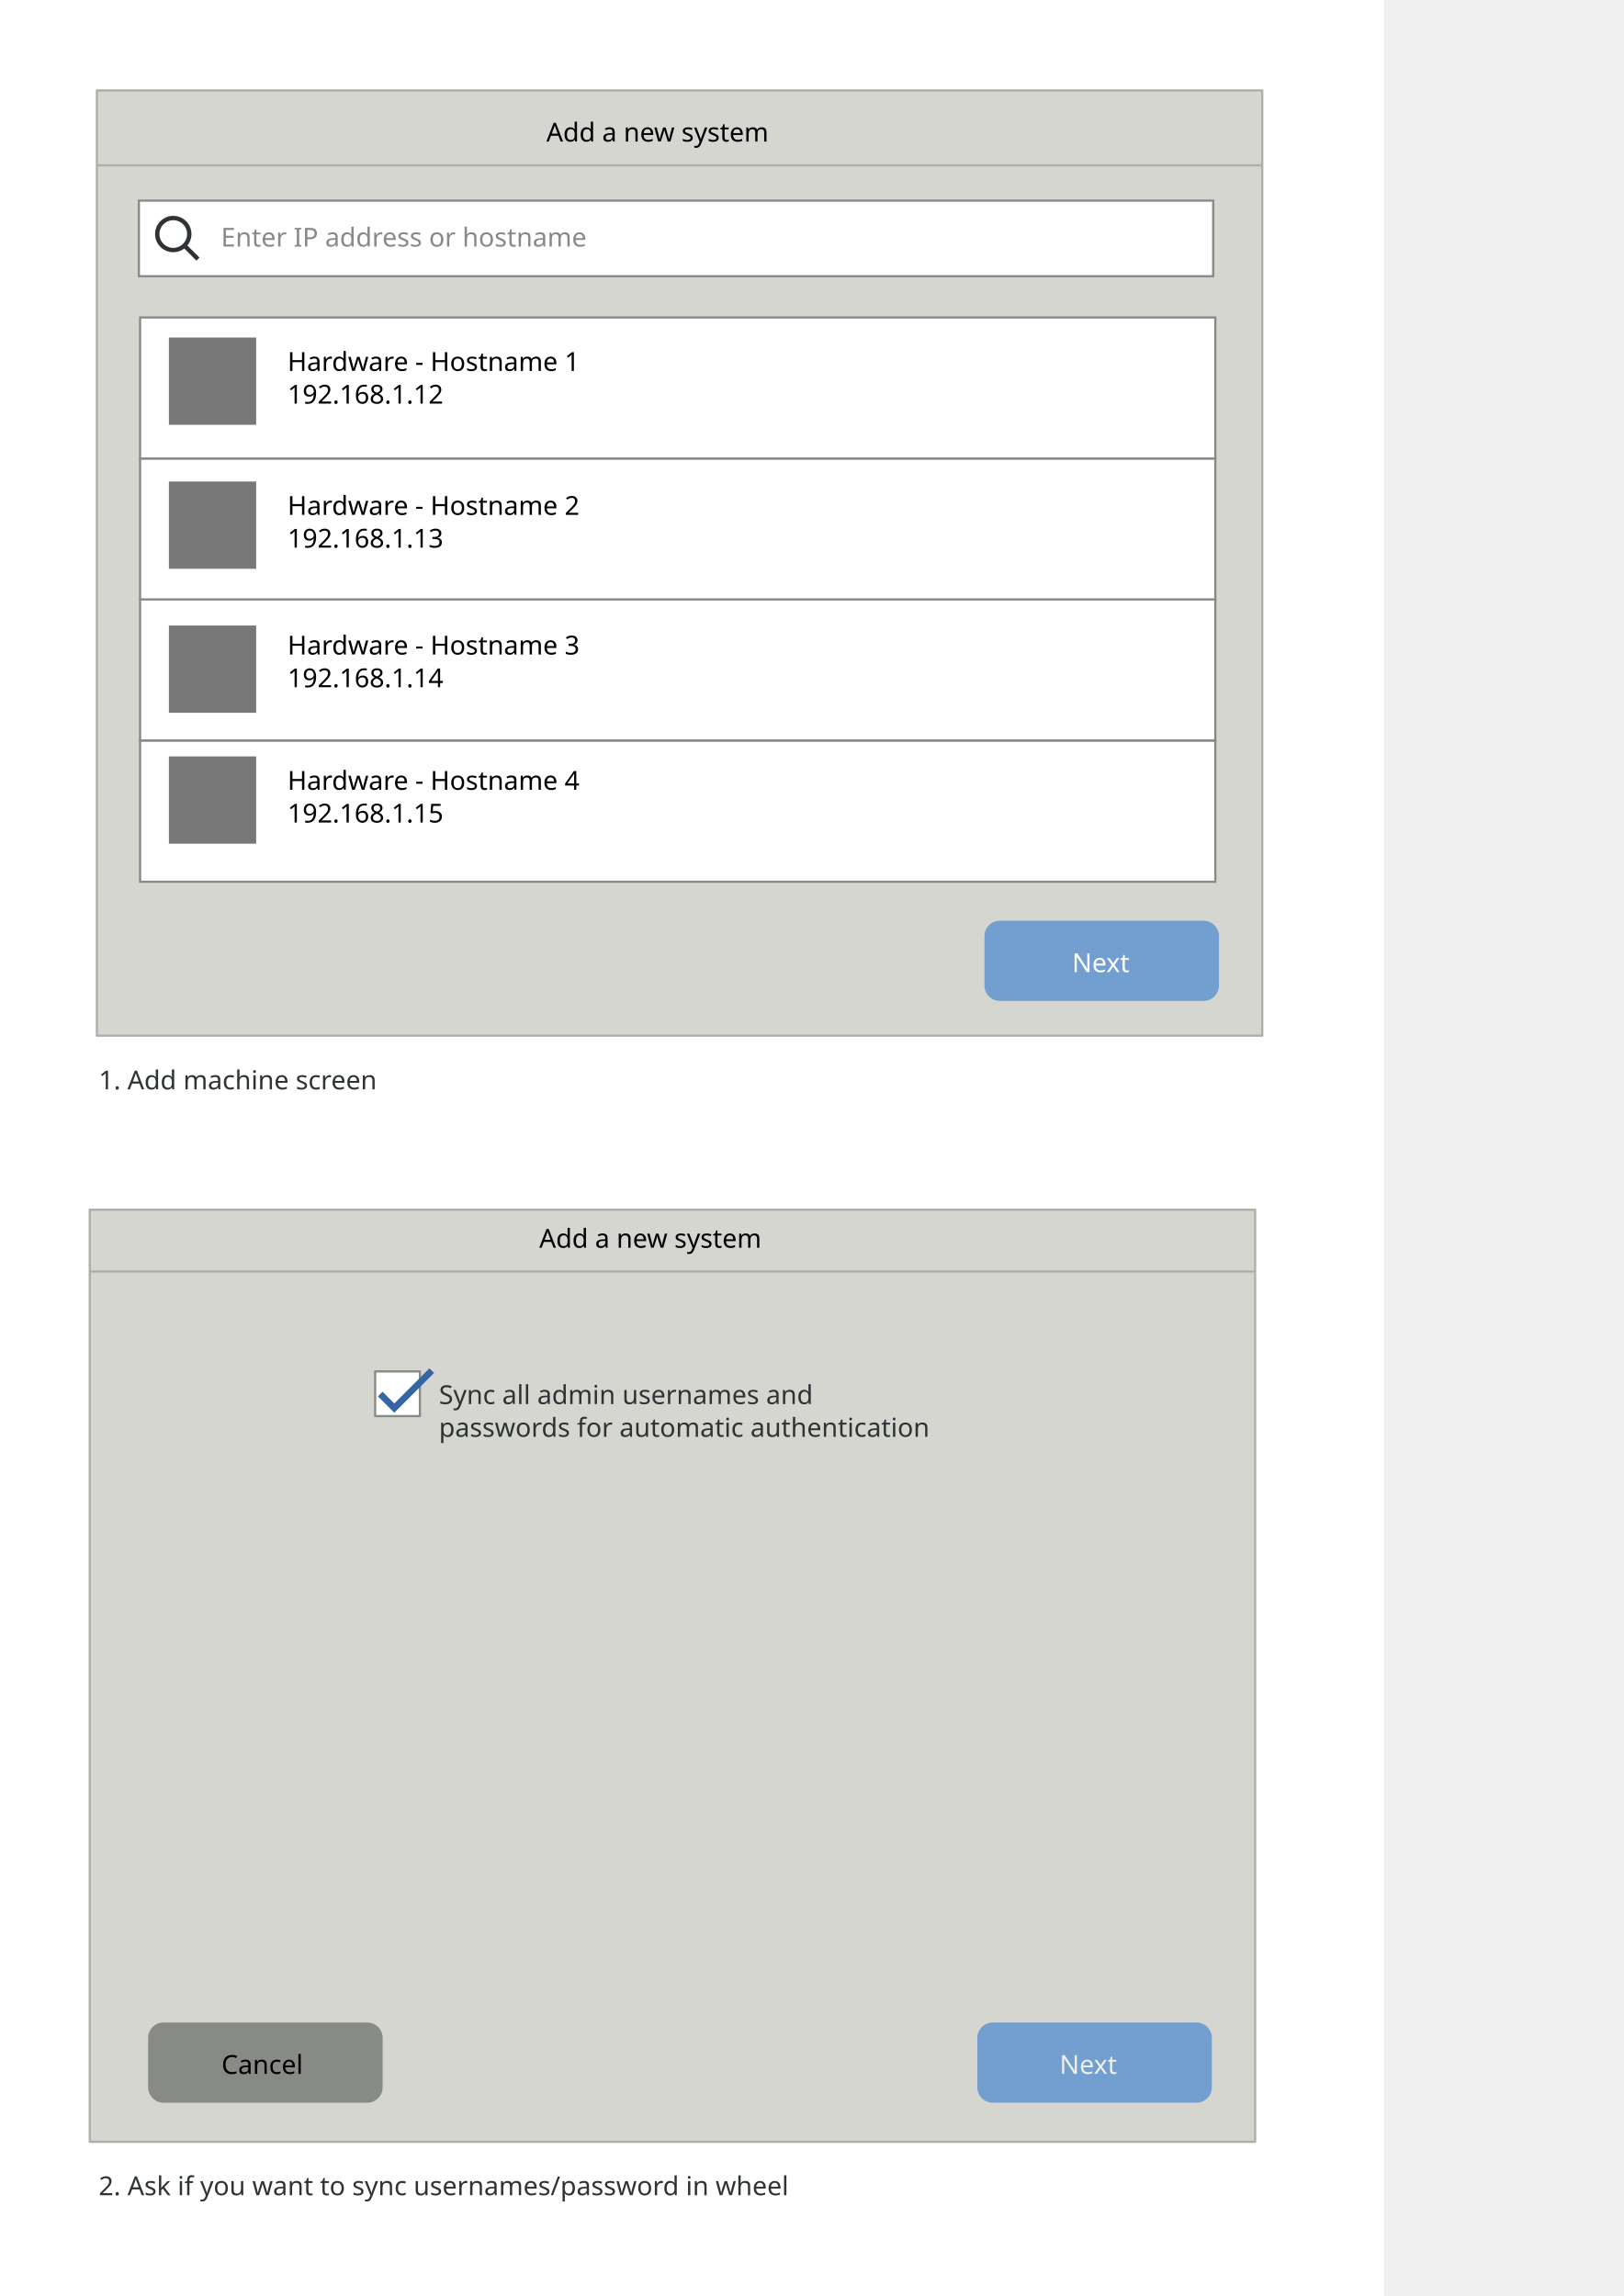
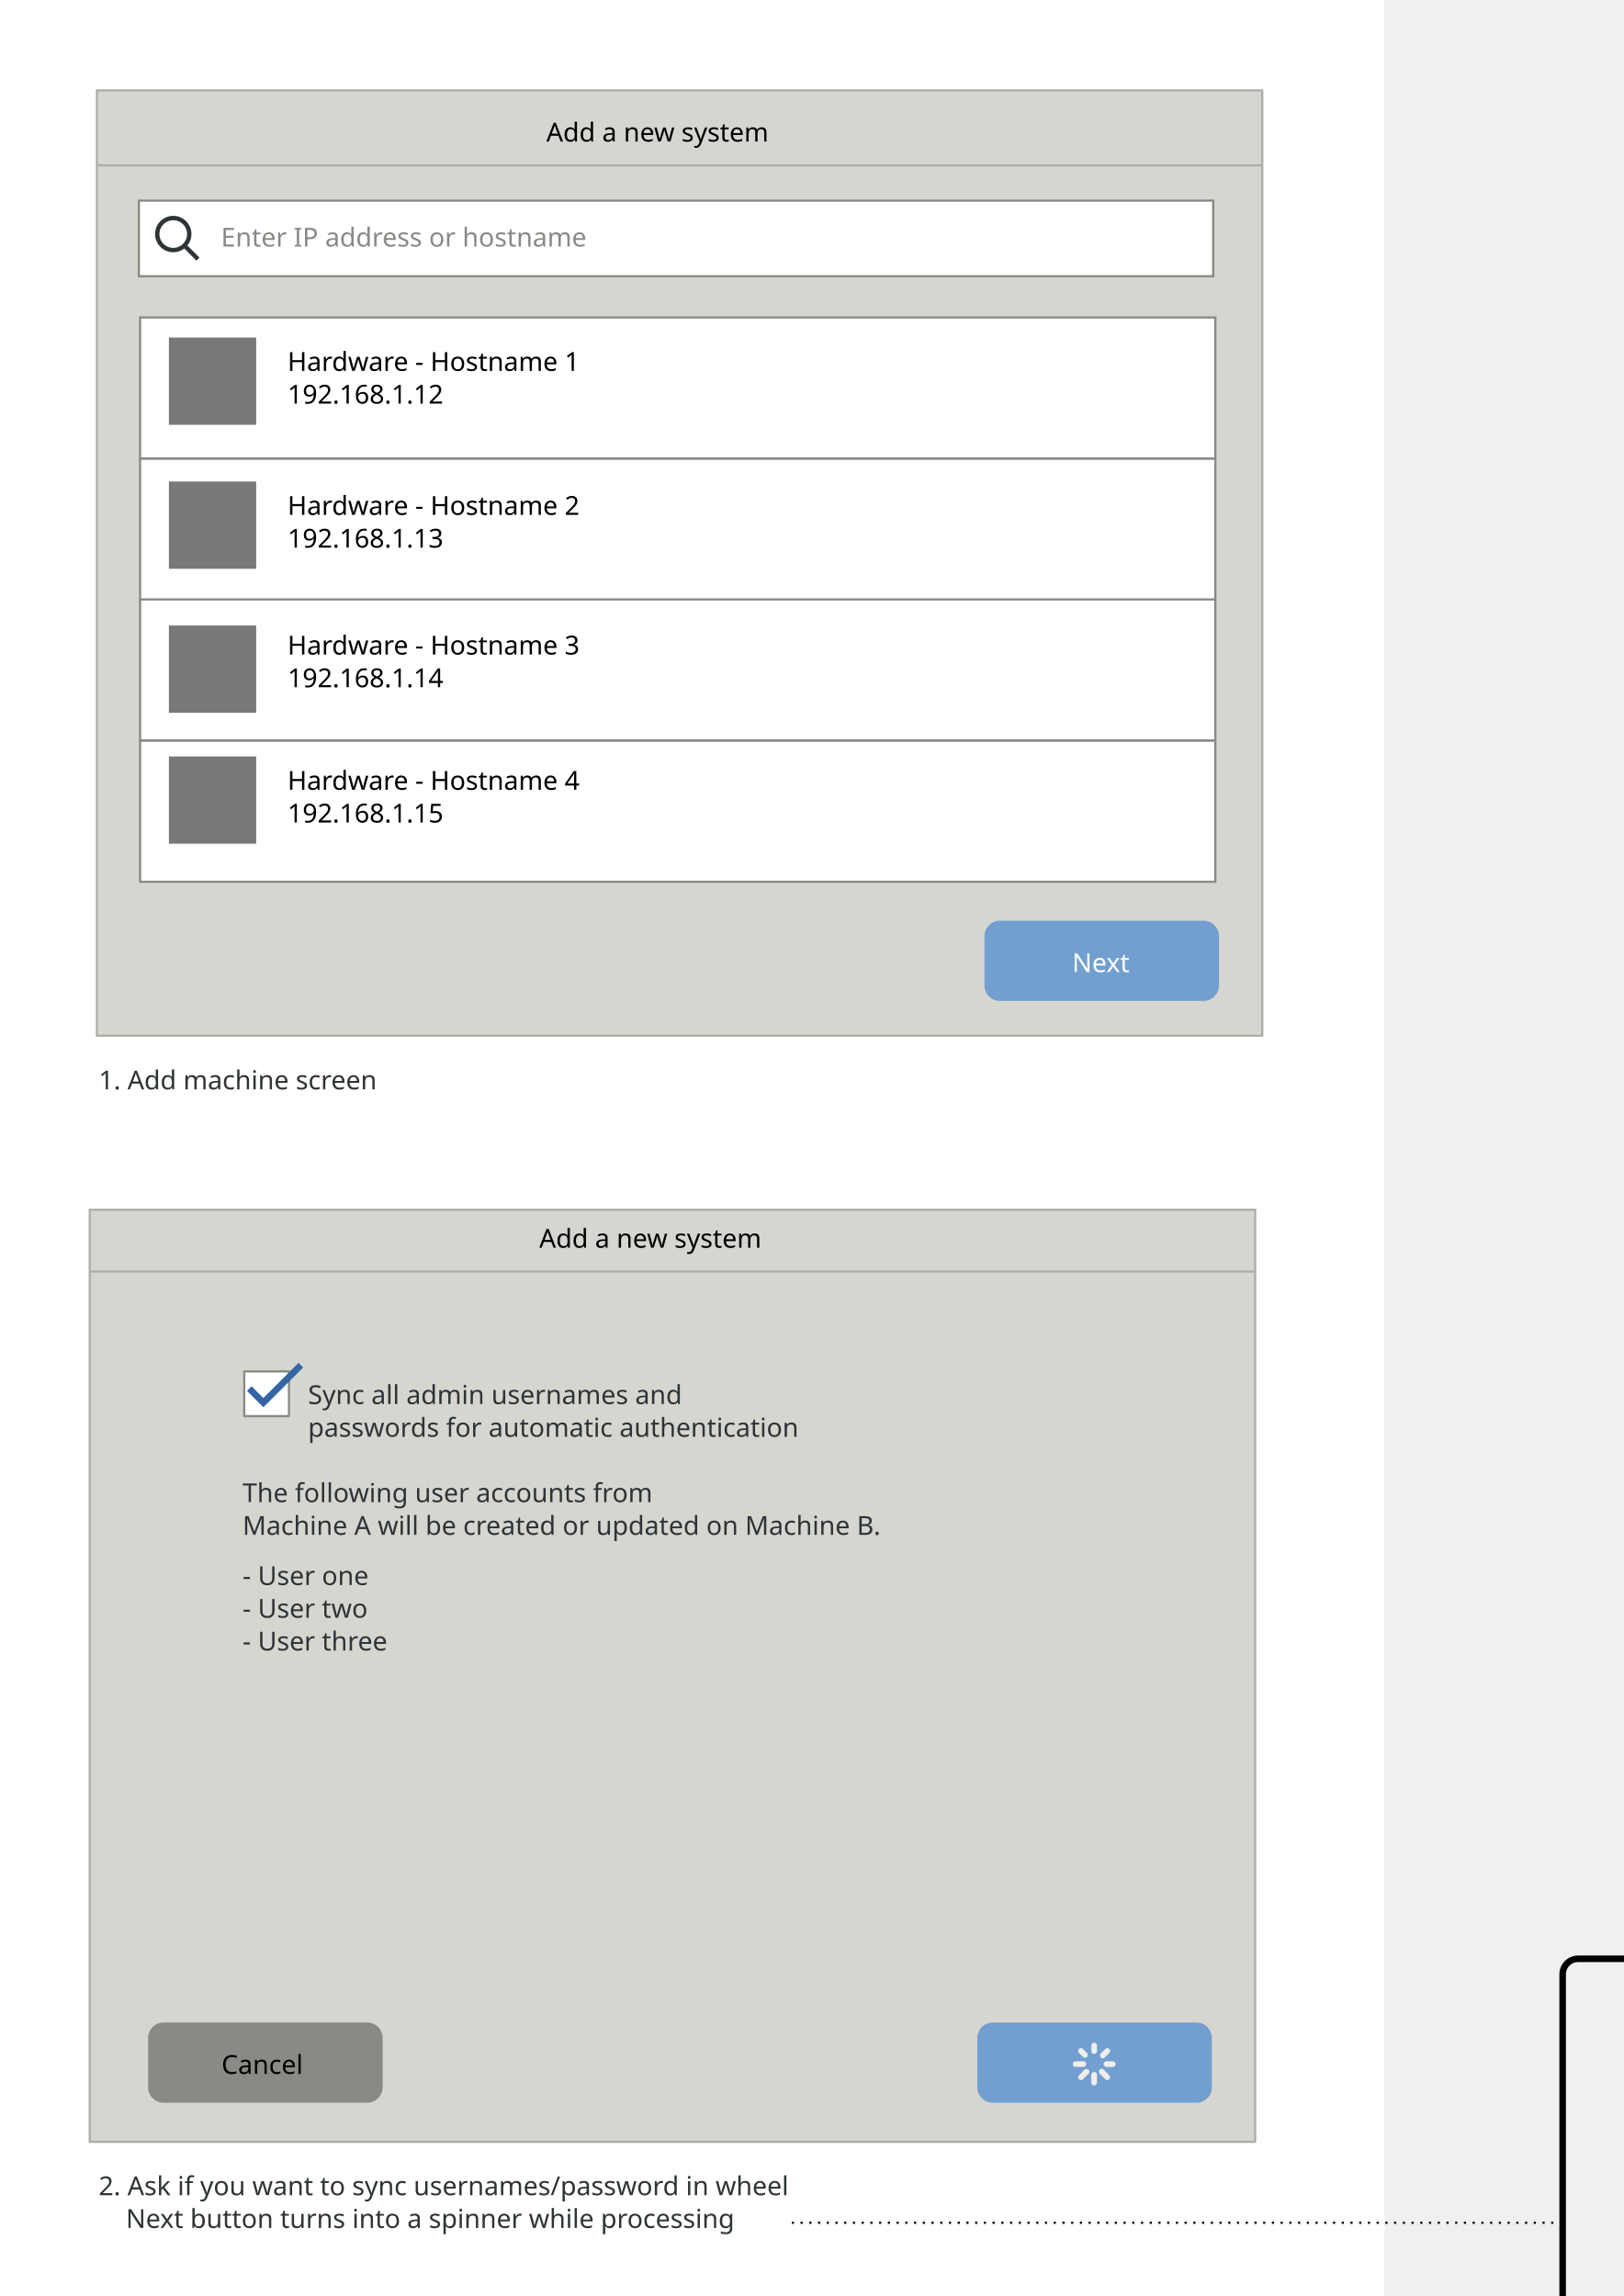
<svg xmlns="http://www.w3.org/2000/svg" width="744.094" height="1052.362" id="svg2" version="1.1">
  <defs id="defs4" />
  <g id="layer1">
    <rect style="color:#000000;fill:#ffffff;fill-opacity:1;fill-rule:nonzero;stroke:none;stroke-width:3;marker:none;visibility:visible;display:inline;overflow:visible;enable-background:accumulate" id="rect7964" width="665.714" height="1611.429" x="-31.429" y="-7.638" />
    <rect style="color:#000000;fill:#d6d6d1;fill-opacity:1;fill-rule:nonzero;stroke:#abafa7;stroke-width:1;stroke-linecap:round;stroke-linejoin:round;stroke-miterlimit:4;stroke-opacity:1;stroke-dasharray:none;stroke-dashoffset:0;marker:none;visibility:visible;display:inline;overflow:visible;enable-background:accumulate" id="rect13131-0-4-3-8-1" width="534.052" height="433.242" x="44.402" y="41.455" />
    <rect style="color:#000000;fill:#729fcf;fill-opacity:1;fill-rule:nonzero;stroke:none;stroke-width:2;marker:none;visibility:visible;display:inline;overflow:visible;enable-background:accumulate" id="rect7278-4-5" width="107.48" height="36.77" x="451.142" y="422" rx="7.071" ry="7.071" />
    <rect style="color:#000000;fill:#ffffff;fill-opacity:1;fill-rule:nonzero;stroke:#888a85;stroke-width:1;marker:none;visibility:visible;display:inline;overflow:visible;enable-background:accumulate" id="rect7316-2-2" width="492.332" height="34.648" x="63.648" y="91.954" rx="0" ry="0" />
    <text xml:space="preserve" style="font-size:13.362px;font-style:normal;font-weight:normal;line-height:125%;letter-spacing:0px;word-spacing:0px;fill:#888a85;fill-opacity:1;stroke:none;display:inline;font-family:Sans" x="101.272" y="113.006" id="text6881-7-2-2-5">
      <tspan x="101.272" y="113.006" id="tspan6889-0-9-2-86" style="font-size:12px;fill:#888a85;fill-opacity:1">Enter IP address or hostname</tspan>
    </text>
    <text xml:space="preserve" style="font-size:13.362px;font-style:normal;font-weight:normal;line-height:125%;letter-spacing:0px;word-spacing:0px;fill:#ffffff;fill-opacity:1;stroke:none;display:inline;font-family:Sans" x="491.32" y="445.554" id="text6881-7-2-3-2-4-7">
      <tspan x="491.32" y="445.554" id="tspan6889-0-9-9-2-5-1" style="font-size:12px;fill:#ffffff;fill-opacity:1">Next</tspan>
    </text>
    <text xml:space="preserve" style="font-size:13.362px;font-style:normal;font-weight:normal;line-height:125%;letter-spacing:0px;word-spacing:0px;fill:#000000;fill-opacity:1;stroke:none;display:inline;font-family:Sans" x="250.39" y="64.88" id="text6881-7-2-9-3-9">
      <tspan x="250.39" y="64.88" id="tspan6889-0-9-7-0-2" style="font-size:12px;fill:#000000;fill-opacity:1">Add a new system</tspan>
    </text>
    <path style="fill:none;stroke:#abafa7;stroke-width:1px;stroke-linecap:butt;stroke-linejoin:miter;stroke-opacity:1;display:inline" d="m 44.558,75.795 533.741,0" id="path7485-6-9" />
    <rect style="color:#000000;fill:#ffffff;fill-opacity:1;fill-rule:nonzero;stroke:#888a85;stroke-width:1;marker:none;visibility:visible;display:inline;overflow:visible;enable-background:accumulate" id="rect7316-2-5-9" width="492.742" height="64.648" x="64.203" y="145.507" rx="0" ry="0" />
    <rect style="color:#000000;fill:#ffffff;fill-opacity:1;fill-rule:nonzero;stroke:#888a85;stroke-width:1;marker:none;visibility:visible;display:inline;overflow:visible;enable-background:accumulate" id="rect7316-2-5-0-0" width="492.742" height="64.648" x="64.203" y="210.257" rx="0" ry="0" />
    <rect style="color:#000000;fill:#ffffff;fill-opacity:1;fill-rule:nonzero;stroke:#888a85;stroke-width:1;marker:none;visibility:visible;display:inline;overflow:visible;enable-background:accumulate" id="rect7316-2-5-1-7" width="492.742" height="64.648" x="64.203" y="274.757" rx="0" ry="0" />
    <rect style="color:#000000;fill:#ffffff;fill-opacity:1;fill-rule:nonzero;stroke:#888a85;stroke-width:1;marker:none;visibility:visible;display:inline;overflow:visible;enable-background:accumulate" id="rect7316-2-5-0-1-0" width="492.742" height="64.648" x="64.203" y="339.507" rx="0" ry="0" />
    <text xml:space="preserve" style="font-size:13.362px;font-style:normal;font-weight:normal;line-height:125%;letter-spacing:0px;word-spacing:0px;fill:#000000;fill-opacity:1;stroke:none;display:inline;font-family:Sans" x="131.765" y="169.993" id="text6881-7-2-2-2-50">
      <tspan x="131.765" y="169.993" id="tspan6889-0-9-2-8-0" style="font-size:12px;fill:#000000;fill-opacity:1">Hardware - Hostname 1</tspan>
      <tspan x="131.765" y="184.993" style="font-size:12px;fill:#000000;fill-opacity:1" id="tspan6218-6">192.168.1.12</tspan>
    </text>
    <text xml:space="preserve" style="font-size:13.362px;font-style:normal;font-weight:normal;line-height:125%;letter-spacing:0px;word-spacing:0px;fill:#000000;fill-opacity:1;stroke:none;display:inline;font-family:Sans" x="131.765" y="235.993" id="text6881-7-2-2-2-5-2">
      <tspan x="131.765" y="235.993" id="tspan6889-0-9-2-8-3-3" style="font-size:12px;fill:#000000;fill-opacity:1">Hardware - Hostname 2</tspan>
      <tspan x="131.765" y="250.993" style="font-size:12px;fill:#000000;fill-opacity:1" id="tspan6218-0-8">192.168.1.13</tspan>
    </text>
    <text xml:space="preserve" style="font-size:13.362px;font-style:normal;font-weight:normal;line-height:125%;letter-spacing:0px;word-spacing:0px;fill:#000000;fill-opacity:1;stroke:none;display:inline;font-family:Sans" x="131.765" y="299.993" id="text6881-7-2-2-2-5-4-02">
      <tspan x="131.765" y="299.993" id="tspan6889-0-9-2-8-3-2-4" style="font-size:12px;fill:#000000;fill-opacity:1">Hardware - Hostname 3</tspan>
      <tspan x="131.765" y="314.993" style="font-size:12px;fill:#000000;fill-opacity:1" id="tspan6218-0-1-6">192.168.1.14</tspan>
    </text>
    <text xml:space="preserve" style="font-size:13.362px;font-style:normal;font-weight:normal;line-height:125%;letter-spacing:0px;word-spacing:0px;fill:#000000;fill-opacity:1;stroke:none;display:inline;font-family:Sans" x="131.765" y="361.993" id="text6881-7-2-2-2-5-4-1-9">
      <tspan x="131.765" y="361.993" id="tspan6889-0-9-2-8-3-2-8-9" style="font-size:12px;fill:#000000;fill-opacity:1">Hardware - Hostname 4</tspan>
      <tspan x="131.765" y="376.993" style="font-size:12px;fill:#000000;fill-opacity:1" id="tspan6218-0-1-4-8">192.168.1.15</tspan>
    </text>
    <path style="color:#000000;fill:none;stroke:#2e3436;stroke-width:2;stroke-miterlimit:4;stroke-dasharray:none;marker:none;visibility:visible;display:inline;overflow:visible;enable-background:accumulate" id="path6358-6" d="m 151.498,162.203 a 7.336,7.336 0 1 1 -14.672,0 7.336,7.336 0 1 1 14.672,0 z" transform="translate(-64.76055,-54.93187)" />
    <path style="fill:none;stroke:#2e3436;stroke-width:2;stroke-linecap:butt;stroke-linejoin:miter;stroke-miterlimit:4;stroke-opacity:1;stroke-dasharray:none" d="m 84.969,113.017 5.745,5.745" id="path7128-02" />
    <rect style="color:#000000;fill:#787878;fill-opacity:1;stroke:none;stroke-width:2;marker:none;visibility:visible;display:inline;overflow:visible;enable-background:accumulate" id="rect6164-4" width="40" height="40" x="77.402" y="154.705" />
    <rect style="color:#000000;fill:#787878;fill-opacity:1;stroke:none;stroke-width:2;marker:none;visibility:visible;display:inline;overflow:visible;enable-background:accumulate" id="rect6164-1-0" width="40" height="40" x="77.402" y="220.705" />
    <rect style="color:#000000;fill:#787878;fill-opacity:1;stroke:none;stroke-width:2;marker:none;visibility:visible;display:inline;overflow:visible;enable-background:accumulate" id="rect6164-1-2-8" width="40" height="40" x="77.402" y="286.705" />
    <rect style="color:#000000;fill:#787878;fill-opacity:1;stroke:none;stroke-width:2;marker:none;visibility:visible;display:inline;overflow:visible;enable-background:accumulate" id="rect6164-1-2-9-7" width="40" height="40" x="77.402" y="346.705" />
    <rect style="color:#000000;fill:#d6d6d1;fill-opacity:1;fill-rule:nonzero;stroke:#abafa7;stroke-width:1;stroke-linecap:round;stroke-linejoin:round;stroke-miterlimit:4;stroke-opacity:1;stroke-dasharray:none;stroke-dashoffset:0;marker:none;visibility:visible;display:inline;overflow:visible;enable-background:accumulate" id="rect13131-0-4-3-8-1-6-5-8-5-4" width="534.052" height="427.242" x="41.137" y="554.464" />
    <rect style="color:#000000;fill:#729fcf;fill-opacity:1;fill-rule:nonzero;stroke:none;stroke-width:2;marker:none;visibility:visible;display:inline;overflow:visible;enable-background:accumulate" id="rect7278-4-5-2-0-2-0-4" width="107.48" height="36.77" x="447.877" y="927.009" rx="7.071" ry="7.071" />
    <rect style="color:#000000;fill:#888a85;fill-opacity:1;fill-rule:nonzero;stroke:none;stroke-width:2;marker:none;visibility:visible;display:inline;overflow:visible;enable-background:accumulate" id="rect7278-9-6-1-0-3-1-06-2" width="107.48" height="36.77" x="67.877" y="927.009" rx="7.071" ry="7.071" />
    <text xml:space="preserve" style="font-size:13.362px;font-style:normal;font-weight:normal;line-height:125%;letter-spacing:0px;word-spacing:0px;fill:#000000;fill-opacity:1;stroke:none;display:inline;font-family:Sans" x="101.488" y="950.563" id="text6881-7-2-3-8-3-5-5-8-8-1">
      <tspan x="101.488" y="950.563" id="tspan6889-0-9-9-4-6-4-6-6-0-3" style="font-size:12px;fill:#000000;fill-opacity:1">Cancel</tspan>
    </text>
    <text xml:space="preserve" style="font-size:13.362px;font-style:normal;font-weight:normal;line-height:125%;letter-spacing:0px;word-spacing:0px;fill:#000000;fill-opacity:1;stroke:none;display:inline;font-family:Sans" x="247.125" y="571.889" id="text6881-7-2-9-3-9-3-5-6-8-9">
      <tspan x="247.125" y="571.889" id="tspan6889-0-9-7-0-2-0-2-2-1-8" style="font-size:12px;fill:#000000;fill-opacity:1">Add a new system</tspan>
    </text>
    <path style="fill:none;stroke:#abafa7;stroke-width:1px;stroke-linecap:butt;stroke-linejoin:miter;stroke-opacity:1;display:inline" d="m 41.293,582.804 533.741,0" id="path7485-6-9-5-8-6-0-9" />
-     <text xml:space="preserve" style="font-size:13.362px;font-style:normal;font-weight:normal;line-height:125%;letter-spacing:0px;word-spacing:0px;fill:#2e3436;fill-opacity:1;stroke:none;display:inline;font-family:Sans" x="201.146" y="643.546" id="text6881-7-2-2-2-5-48-5-6-3-8-7">
-       <tspan x="201.146" y="643.546" style="font-size:12px;fill:#2e3436;fill-opacity:1" id="tspan6642-77-1-1-8">Sync all admin usernames and </tspan>
-       <tspan x="201.146" y="658.546" style="font-size:12px;fill:#2e3436;fill-opacity:1" id="tspan8695-9-3">passwords for automatic authentication</tspan>
+     <text xml:space="preserve" style="font-size:13.362px;font-style:normal;font-weight:normal;line-height:125%;letter-spacing:0px;word-spacing:0px;fill:#2e3436;fill-opacity:1;stroke:none;display:inline;font-family:Sans" x="141.146" y="643.546" id="text6881-7-2-2-2-5-48-5-6-3-8-7">
+       <tspan x="141.146" y="643.546" style="font-size:12px;fill:#2e3436;fill-opacity:1" id="tspan6642-77-1-1-8">Sync all admin usernames and </tspan>
+       <tspan x="141.146" y="658.546" style="font-size:12px;fill:#2e3436;fill-opacity:1" id="tspan8695-9-3">passwords for automatic authentication</tspan>
    </text>
-     <rect style="color:#000000;fill:#ffffff;fill-opacity:1;fill-rule:nonzero;stroke:#888a85;stroke-width:1;stroke-linecap:round;stroke-linejoin:round;stroke-miterlimit:4;stroke-opacity:1;stroke-dasharray:none;stroke-dashoffset:0;marker:none;visibility:visible;display:inline;overflow:visible;enable-background:accumulate" id="rect17708-6-46-1" width="20.5" height="20.5" x="171.924" y="628.575" />
+     <rect style="color:#000000;fill:#ffffff;fill-opacity:1;fill-rule:nonzero;stroke:#888a85;stroke-width:1;stroke-linecap:round;stroke-linejoin:round;stroke-miterlimit:4;stroke-opacity:1;stroke-dasharray:none;stroke-dashoffset:0;marker:none;visibility:visible;display:inline;overflow:visible;enable-background:accumulate" id="rect17708-6-46-1" width="20.5" height="20.5" x="111.924" y="628.575" />
    <rect style="color:#000000;fill:#d6d6d1;fill-opacity:1;fill-rule:nonzero;stroke:#abafa7;stroke-width:1;stroke-linecap:round;stroke-linejoin:round;stroke-miterlimit:4;stroke-opacity:1;stroke-dasharray:none;stroke-dashoffset:0;marker:none;visibility:visible;display:inline;overflow:visible;enable-background:accumulate" id="rect13131-0-4-3-8-1-6-5-8-5-4-6" width="534.052" height="427.242" x="41.352" y="1097.436" />
    <rect style="color:#000000;fill:#729fcf;fill-opacity:1;fill-rule:nonzero;stroke:none;stroke-width:2;marker:none;visibility:visible;display:inline;overflow:visible;enable-background:accumulate" id="rect7278-4-5-2-0-2-0-4-9" width="107.48" height="36.77" x="448.092" y="1469.981" rx="7.071" ry="7.071" />
    <rect style="color:#000000;fill:#888a85;fill-opacity:1;fill-rule:nonzero;stroke:none;stroke-width:2;marker:none;visibility:visible;display:inline;overflow:visible;enable-background:accumulate" id="rect7278-9-6-1-0-3-1-06-2-3" width="107.48" height="36.77" x="68.092" y="1469.981" rx="7.071" ry="7.071" />
    <text xml:space="preserve" style="font-size:13.362px;font-style:normal;font-weight:normal;line-height:125%;letter-spacing:0px;word-spacing:0px;fill:#000000;fill-opacity:1;stroke:none;display:inline;font-family:Sans" x="102.198" y="1493.535" id="text6881-7-2-3-8-3-5-5-8-8-1-0">
      <tspan x="102.198" y="1493.535" id="tspan6889-0-9-9-4-6-4-6-6-0-3-3" style="font-size:12px;fill:#000000;fill-opacity:1">Cancel</tspan>
    </text>
    <text xml:space="preserve" style="font-size:13.362px;font-style:normal;font-weight:normal;line-height:125%;letter-spacing:0px;word-spacing:0px;fill:#000000;fill-opacity:1;stroke:none;display:inline;font-family:Sans" x="247.34" y="1114.861" id="text6881-7-2-9-3-9-3-5-6-8-9-7">
      <tspan x="247.34" y="1114.861" id="tspan6889-0-9-7-0-2-0-2-2-1-8-3" style="font-size:12px;fill:#000000;fill-opacity:1">Add a new system</tspan>
    </text>
    <path style="fill:none;stroke:#abafa7;stroke-width:1px;stroke-linecap:butt;stroke-linejoin:miter;stroke-opacity:1;display:inline" d="m 41.507,1125.776 533.741,0" id="path7485-6-9-5-8-6-0-9-8" />
-     <text xml:space="preserve" style="font-size:13.362px;font-style:normal;font-weight:normal;line-height:125%;letter-spacing:0px;word-spacing:0px;fill:#2e3436;fill-opacity:1;stroke:none;display:inline;font-family:Sans" x="219.721" y="1269.919" id="text6881-7-2-2-2-5-48-5-6-3-8-7-8">
-       <tspan x="219.721" y="1269.919" style="font-size:12px;fill:#2e3436;fill-opacity:1" id="tspan8695-9-3-4">Updated User1 on Machine A</tspan>
-       <tspan x="219.721" y="1284.919" style="font-size:12px;fill:#2e3436;fill-opacity:1" id="tspan7028">Created User 2 on Machine B</tspan>
-       <tspan x="219.721" y="1299.919" style="font-size:12px;fill:#2e3436;fill-opacity:1" id="tspan7034">Created User 3 on Machine B</tspan>
-       <tspan x="219.721" y="1314.919" style="font-size:12px;fill:#2e3436;fill-opacity:1" id="tspan7030" />
+     <text xml:space="preserve" style="font-size:13.362px;font-style:normal;font-weight:normal;line-height:125%;letter-spacing:0px;word-spacing:0px;fill:#2e3436;fill-opacity:1;stroke:none;display:inline;font-family:Sans" x="107.594" y="1177.995" id="text6881-7-2-2-2-5-48-5-6-3-8-7-8">
+       <tspan x="107.594" y="1177.995" style="font-size:12px;fill:#2e3436;fill-opacity:1" id="tspan8695-9-3-4">Updated User1 on Machine A</tspan>
+       <tspan x="107.594" y="1192.995" style="font-size:12px;fill:#2e3436;fill-opacity:1" id="tspan7028">Created User 2 on Machine B</tspan>
+       <tspan x="107.594" y="1207.995" style="font-size:12px;fill:#2e3436;fill-opacity:1" id="tspan7034">Created User 3 on Machine B</tspan>
+       <tspan x="107.594" y="1222.995" style="font-size:12px;fill:#2e3436;fill-opacity:1" id="tspan7030" />
    </text>
    <text xml:space="preserve" style="font-size:13.362px;font-style:normal;font-weight:normal;line-height:125%;letter-spacing:0px;word-spacing:0px;fill:#eeeeec;fill-opacity:1;stroke:none;display:inline;font-family:Sans" x="486.501" y="1493.535" id="text6881-7-2-3-8-3-5-5-8-8-1-5">
      <tspan x="486.501" y="1493.535" id="tspan6889-0-9-9-4-6-4-6-6-0-3-1" style="font-size:12px;fill:#eeeeec;fill-opacity:1">Done</tspan>
    </text>
-     <rect style="color:#000000;fill:#2e3436;fill-opacity:1;fill-rule:nonzero;stroke:none;stroke-width:1;marker:none;visibility:visible;display:inline;overflow:visible;enable-background:accumulate" id="rect7123-6-8-4" width="6.638" height="13.186" x="308.604" y="1162.619" rx="1.326" ry="1.326" />
-     <rect style="color:#000000;fill:#2e3436;fill-opacity:1;fill-rule:nonzero;stroke:none;stroke-width:1;marker:none;visibility:visible;display:inline;overflow:visible;enable-background:accumulate" id="rect7123-2-4-1-3" width="6.638" height="15.846" x="308.604" y="1196.727" rx="1.326" ry="1.326" />
-     <rect style="color:#000000;fill:#2e3436;fill-opacity:1;fill-rule:nonzero;stroke:none;stroke-width:1;marker:none;visibility:visible;display:inline;overflow:visible;enable-background:accumulate" id="rect7123-5-4-8-5" width="6.638" height="15.69" x="-1190.915" y="286.945" rx="1.326" ry="1.326" transform="matrix(0,-1,1,0,0,0)" />
-     <rect style="color:#000000;fill:#2e3436;fill-opacity:1;fill-rule:nonzero;stroke:none;stroke-width:1;marker:none;visibility:visible;display:inline;overflow:visible;enable-background:accumulate" id="rect7123-2-3-1-8-8" width="6.638" height="13.969" x="-1190.915" y="322.931" rx="1.326" ry="1.326" transform="matrix(0,-1,1,0,0,0)" />
-     <rect style="color:#000000;fill:#2e3436;fill-opacity:1;fill-rule:nonzero;stroke:none;stroke-width:1;marker:none;visibility:visible;display:inline;overflow:visible;enable-background:accumulate" id="rect7123-0-8-6-8" width="6.638" height="13.186" x="-622.511" y="1035.345" rx="1.326" ry="1.326" transform="matrix(0.7071068,-0.7071068,0.7071068,0.7071068,0,0)" />
-     <rect style="color:#000000;fill:#2e3436;fill-opacity:1;fill-rule:nonzero;stroke:none;stroke-width:1;marker:none;visibility:visible;display:inline;overflow:visible;enable-background:accumulate" id="rect7123-2-0-9-2-0" width="6.638" height="15.846" x="-622.511" y="1069.454" rx="1.326" ry="1.326" transform="matrix(0.7071068,-0.7071068,0.7071068,0.7071068,0,0)" />
-     <rect style="color:#000000;fill:#2e3436;fill-opacity:1;fill-rule:nonzero;stroke:none;stroke-width:1;marker:none;visibility:visible;display:inline;overflow:visible;enable-background:accumulate" id="rect7123-5-0-4-19-3" width="6.638" height="15.69" x="-1063.642" y="-644.169" rx="1.326" ry="1.326" transform="matrix(-0.7071068,-0.7071068,0.7071068,-0.7071068,0,0)" />
-     <rect style="color:#000000;fill:#2e3436;fill-opacity:1;fill-rule:nonzero;stroke:none;stroke-width:1;marker:none;visibility:visible;display:inline;overflow:visible;enable-background:accumulate" id="rect7123-2-3-9-7-2-4" width="6.638" height="13.969" x="-1063.642" y="-608.183" rx="1.326" ry="1.326" transform="matrix(-0.7071068,-0.7071068,0.7071068,-0.7071068,0,0)" />
-     <text xml:space="preserve" style="font-size:13.362px;font-style:normal;font-weight:normal;line-height:125%;letter-spacing:0px;word-spacing:0px;fill:#eeeeec;fill-opacity:1;stroke:none;display:inline;font-family:Sans" x="485.554" y="950.563" id="text6881-7-2-3-8-3-5-5-8-8-2-4">
-       <tspan x="485.554" y="950.563" id="tspan6889-0-9-9-4-6-4-6-6-0-5-9" style="font-size:12px;fill:#eeeeec;fill-opacity:1">Next</tspan>
-     </text>
+     <rect style="color:#000000;fill:#eeeeec;fill-opacity:1;fill-rule:nonzero;stroke:none;stroke-width:1;marker:none;visibility:visible;display:inline;overflow:visible;enable-background:accumulate" id="rect7123-6-8-4" width="2.611" height="5.187" x="500.108" y="936.248" rx="1.326" ry="1.326" />
+     <rect style="color:#000000;fill:#eeeeec;fill-opacity:1;fill-rule:nonzero;stroke:none;stroke-width:1;marker:none;visibility:visible;display:inline;overflow:visible;enable-background:accumulate" id="rect7123-2-4-1-3" width="2.611" height="6.233" x="500.108" y="949.665" rx="1.326" ry="1.326" />
+     <rect style="color:#000000;fill:#eeeeec;fill-opacity:1;fill-rule:nonzero;stroke:none;stroke-width:1;marker:none;visibility:visible;display:inline;overflow:visible;enable-background:accumulate" id="rect7123-5-4-8-5" width="2.611" height="6.172" x="-947.378" y="491.588" rx="1.326" ry="1.326" transform="matrix(0,-1,1,0,0,0)" />
+     <rect style="color:#000000;fill:#eeeeec;fill-opacity:1;fill-rule:nonzero;stroke:none;stroke-width:1;marker:none;visibility:visible;display:inline;overflow:visible;enable-background:accumulate" id="rect7123-2-3-1-8-8" width="2.611" height="5.495" x="-947.378" y="505.744" rx="1.326" ry="1.326" transform="matrix(0,-1,1,0,0,0)" />
+     <rect style="color:#000000;fill:#eeeeec;fill-opacity:1;fill-rule:nonzero;stroke:none;stroke-width:1;marker:none;visibility:visible;display:inline;overflow:visible;enable-background:accumulate" id="rect7123-0-8-6-8" width="2.611" height="5.187" x="-315.726" y="1013.703" rx="1.326" ry="1.326" transform="matrix(0.7071068,-0.7071068,0.7071068,0.7071068,0,0)" />
+     <rect style="color:#000000;fill:#eeeeec;fill-opacity:1;fill-rule:nonzero;stroke:none;stroke-width:1;marker:none;visibility:visible;display:inline;overflow:visible;enable-background:accumulate" id="rect7123-2-0-9-2-0" width="2.611" height="6.233" x="-315.726" y="1027.12" rx="1.326" ry="1.326" transform="matrix(0.7071068,-0.7071068,0.7071068,0.7071068,0,0)" />
+     <rect style="color:#000000;fill:#eeeeec;fill-opacity:1;fill-rule:nonzero;stroke:none;stroke-width:1;marker:none;visibility:visible;display:inline;overflow:visible;enable-background:accumulate" id="rect7123-5-0-4-19-3" width="2.611" height="6.172" x="-1024.834" y="-324.246" rx="1.326" ry="1.326" transform="matrix(-0.7071068,-0.7071068,0.7071068,-0.7071068,0,0)" />
+     <rect style="color:#000000;fill:#eeeeec;fill-opacity:1;fill-rule:nonzero;stroke:none;stroke-width:1;marker:none;visibility:visible;display:inline;overflow:visible;enable-background:accumulate" id="rect7123-2-3-9-7-2-4" width="2.611" height="5.495" x="-1024.834" y="-310.09" rx="1.326" ry="1.326" transform="matrix(-0.7071068,-0.7071068,0.7071068,-0.7071068,0,0)" />
    <text xml:space="preserve" style="font-size:13.362px;font-style:normal;font-weight:normal;line-height:125%;letter-spacing:0px;word-spacing:0px;fill:#2e3436;fill-opacity:1;stroke:none;display:inline;font-family:Sans" x="45.221" y="499.308" id="text6881-7-2-2-2-5-48-5-6-3-8-5">
      <tspan x="45.221" y="499.308" style="font-size:12px;fill:#2e3436;fill-opacity:1" id="tspan8695-9-7">1. Add machine screen</tspan>
    </text>
    <text xml:space="preserve" style="font-size:13.362px;font-style:normal;font-weight:normal;line-height:125%;letter-spacing:0px;word-spacing:0px;fill:#2e3436;fill-opacity:1;stroke:none;display:inline;font-family:Sans" x="45.221" y="1006.165" id="text6881-7-2-2-2-5-48-5-6-3-8-5-4-8">
-       <tspan x="45.221" y="1006.165" style="font-size:12px;fill:#2e3436;fill-opacity:1" id="tspan8695-9-7-2-9">2. Ask if you want to sync usernames/password in wheel</tspan>
+       <tspan x="45.221" y="1006.165" style="font-size:12px;fill:#2e3436;fill-opacity:1" id="tspan8056">2. Ask if you want to sync usernames/password in wheel</tspan>
+       <tspan x="45.221" y="1021.165" style="font-size:12px;fill:#2e3436;fill-opacity:1" id="tspan8228">    Next button turns into a spinner while processing</tspan>
    </text>
-     <path style="fill:none;stroke:#3465a4;stroke-width:3;stroke-linecap:butt;stroke-linejoin:miter;stroke-miterlimit:4;stroke-opacity:1;stroke-dasharray:none" d="m 174.251,638.957 6.44,6.44 17.173,-17.173" id="path7173" />
-     <text xml:space="preserve" style="font-size:13.362px;font-style:normal;font-weight:normal;line-height:125%;letter-spacing:0px;word-spacing:0px;fill:#2e3436;fill-opacity:1;stroke:none;display:inline;font-family:Sans" x="45.221" y="1546.165" id="text6881-7-2-2-2-5-48-5-6-3-8-5-4-8-0">
-       <tspan x="45.221" y="1546.165" style="font-size:12px;fill:#2e3436;fill-opacity:1" id="tspan8695-9-7-2-9-3">3. Spinner while updating, listing items as they get synced.</tspan>
+     <path style="fill:none;stroke:#3465a4;stroke-width:3;stroke-linecap:butt;stroke-linejoin:miter;stroke-miterlimit:4;stroke-opacity:1;stroke-dasharray:none" d="m 114.251,636.457 6.44,6.44 17.173,-17.173" id="path7173" />
+     <text xml:space="preserve" style="font-size:13.362px;font-style:normal;font-weight:normal;line-height:125%;letter-spacing:0px;word-spacing:0px;fill:#2e3436;fill-opacity:1;stroke:none;display:inline;font-family:Sans" x="111.15" y="688.49" id="text6881-7-2-2-2-5-48-5-6-3-8-7-8-0">
+       <tspan x="111.15" y="688.49" style="font-size:12px;fill:#2e3436;fill-opacity:1" id="tspan7030-7">The following user accounts from </tspan>
+       <tspan x="111.15" y="703.49" style="font-size:12px;fill:#2e3436;fill-opacity:1" id="tspan8024">Machine A will be created or updated on Machine B.</tspan>
    </text>
+     <text xml:space="preserve" style="font-size:13.362px;font-style:normal;font-weight:normal;line-height:125%;letter-spacing:0px;word-spacing:0px;fill:#2e3436;fill-opacity:1;stroke:none;display:inline;font-family:Sans" x="111.15" y="726.49" id="text6881-7-2-2-2-5-48-5-6-3-8-7-8-0-1">
+       <tspan x="111.15" y="726.49" style="font-size:12px;fill:#2e3436;fill-opacity:1" id="tspan8024-7">- User one</tspan>
+       <tspan x="111.15" y="741.49" style="font-size:12px;fill:#2e3436;fill-opacity:1" id="tspan8052">- User two</tspan>
+       <tspan x="111.15" y="756.49" style="font-size:12px;fill:#2e3436;fill-opacity:1" id="tspan8054">- User three</tspan>
+     </text>
+     <rect style="color:#000000;fill:#729fcf;fill-opacity:1;fill-rule:nonzero;stroke:none;stroke-width:2;marker:none;visibility:visible;display:inline;overflow:visible;enable-background:accumulate" id="rect7278-4-5-2-0-2-0-4-7" width="107.48" height="36.77" x="772.319" y="985.598" rx="7.071" ry="7.071" />
+     <rect style="color:#000000;fill:#eeeeec;fill-opacity:1;fill-rule:nonzero;stroke:none;stroke-width:1;marker:none;visibility:visible;display:inline;overflow:visible;enable-background:accumulate" id="rect7123-6-8-4-0" width="2.611" height="5.187" x="824.549" y="994.837" rx="1.326" ry="1.326" />
+     <rect style="color:#000000;fill:#eeeeec;fill-opacity:1;fill-rule:nonzero;stroke:none;stroke-width:1;marker:none;visibility:visible;display:inline;overflow:visible;enable-background:accumulate" id="rect7123-2-4-1-3-6" width="2.611" height="6.233" x="824.549" y="1008.254" rx="1.326" ry="1.326" />
+     <rect style="color:#000000;fill:#eeeeec;fill-opacity:1;fill-rule:nonzero;stroke:none;stroke-width:1;marker:none;visibility:visible;display:inline;overflow:visible;enable-background:accumulate" id="rect7123-5-4-8-5-5" width="2.611" height="6.172" x="-1005.967" y="816.03" rx="1.326" ry="1.326" transform="matrix(0,-1,1,0,0,0)" />
+     <rect style="color:#000000;fill:#eeeeec;fill-opacity:1;fill-rule:nonzero;stroke:none;stroke-width:1;marker:none;visibility:visible;display:inline;overflow:visible;enable-background:accumulate" id="rect7123-2-3-1-8-8-2" width="2.611" height="5.495" x="-1005.967" y="830.185" rx="1.326" ry="1.326" transform="matrix(0,-1,1,0,0,0)" />
+     <rect style="color:#000000;fill:#eeeeec;fill-opacity:1;fill-rule:nonzero;stroke:none;stroke-width:1;marker:none;visibility:visible;display:inline;overflow:visible;enable-background:accumulate" id="rect7123-0-8-6-8-4" width="2.611" height="5.187" x="-127.74" y="1284.546" rx="1.326" ry="1.326" transform="matrix(0.7071068,-0.7071068,0.7071068,0.7071068,0,0)" />
+     <rect style="color:#000000;fill:#eeeeec;fill-opacity:1;fill-rule:nonzero;stroke:none;stroke-width:1;marker:none;visibility:visible;display:inline;overflow:visible;enable-background:accumulate" id="rect7123-2-0-9-2-0-6" width="2.611" height="6.233" x="-127.74" y="1297.963" rx="1.326" ry="1.326" transform="matrix(0.7071068,-0.7071068,0.7071068,0.7071068,0,0)" />
+     <rect style="color:#000000;fill:#eeeeec;fill-opacity:1;fill-rule:nonzero;stroke:none;stroke-width:1;marker:none;visibility:visible;display:inline;overflow:visible;enable-background:accumulate" id="rect7123-5-0-4-19-3-8" width="2.611" height="6.172" x="-1295.677" y="-136.259" rx="1.326" ry="1.326" transform="matrix(-0.7071068,-0.7071068,0.7071068,-0.7071068,0,0)" />
+     <rect style="color:#000000;fill:#eeeeec;fill-opacity:1;fill-rule:nonzero;stroke:none;stroke-width:1;marker:none;visibility:visible;display:inline;overflow:visible;enable-background:accumulate" id="rect7123-2-3-9-7-2-4-9" width="2.611" height="5.495" x="-1295.677" y="-122.104" rx="1.326" ry="1.326" transform="matrix(-0.7071068,-0.7071068,0.7071068,-0.7071068,0,0)" />
+     <rect style="color:#000000;fill:#729fcf;fill-opacity:1;fill-rule:nonzero;stroke:none;stroke-width:2;marker:none;visibility:visible;display:inline;overflow:visible;enable-background:accumulate" id="rect7278-4-5-2-0-2-0-4-7-7" width="107.48" height="36.77" x="772.319" y="925.598" rx="7.071" ry="7.071" />
+     <text xml:space="preserve" style="font-size:13.362px;font-style:normal;font-weight:normal;line-height:125%;letter-spacing:0px;word-spacing:0px;fill:#eeeeec;fill-opacity:1;stroke:none;display:inline;font-family:Sans" x="811.148" y="948.724" id="text6881-7-2-3-8-3-5-5-8-8-1-9">
+       <tspan x="811.148" y="948.724" id="tspan6889-0-9-9-4-6-4-6-6-0-3-34" style="font-size:12px;fill:#eeeeec;fill-opacity:1">Next</tspan>
+     </text>
+     <rect style="color:#000000;fill:none;stroke:#000000;stroke-width:3;stroke-opacity:1;marker:none;visibility:visible;display:inline;overflow:visible;enable-background:accumulate" id="rect8230" width="221.387" height="164.655" x="716.117" y="897.809" rx="7.071" ry="7.071" />
+     <path style="fill:none;stroke:#000000;stroke-width:1px;stroke-linecap:butt;stroke-linejoin:miter;stroke-opacity:1" d="m 823.527,964.479 0,16.162" id="path8232" />
+     <path style="fill:#000000;fill-opacity:1;stroke:none" d="m 817.529,975.172 12.122,0 -6.187,7.071 z" id="path8234" />
+     <path style="fill:none;stroke:#000000;stroke-width:1;stroke-linecap:butt;stroke-linejoin:miter;stroke-opacity:1;stroke-miterlimit:4;stroke-dasharray:1,3;stroke-dashoffset:0" d="m 362.857,1018.791 355,0" id="path8236" />
  </g>
</svg>
